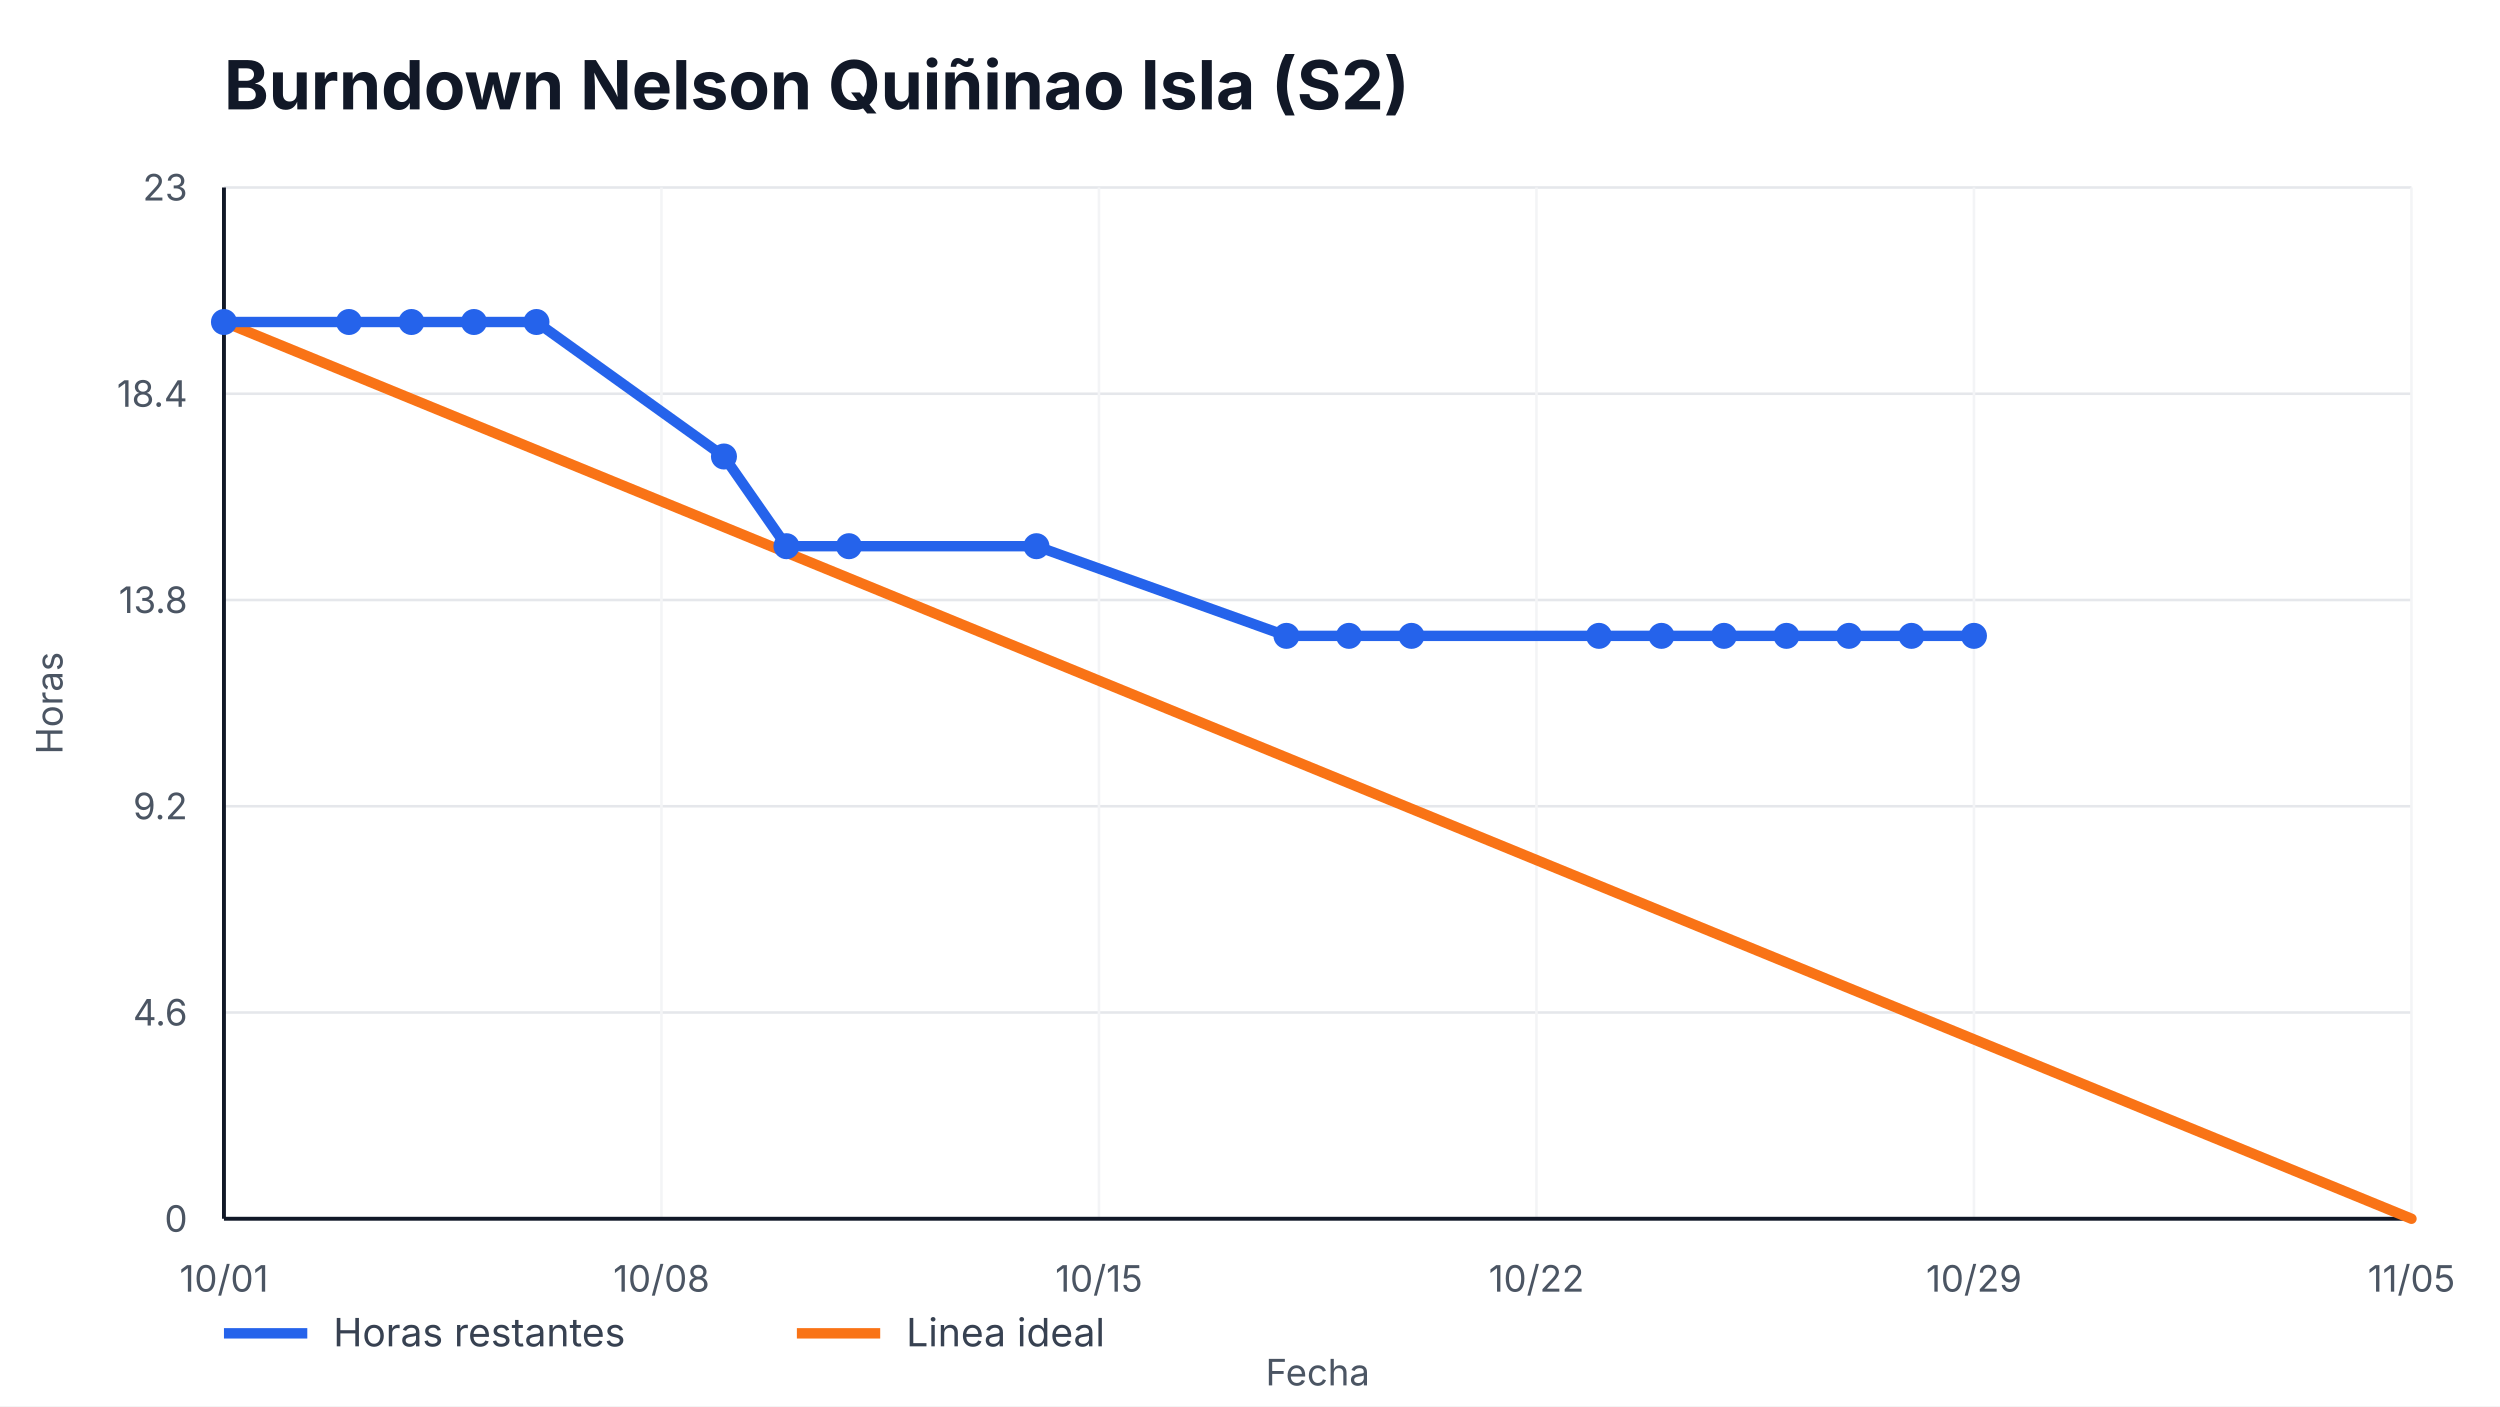
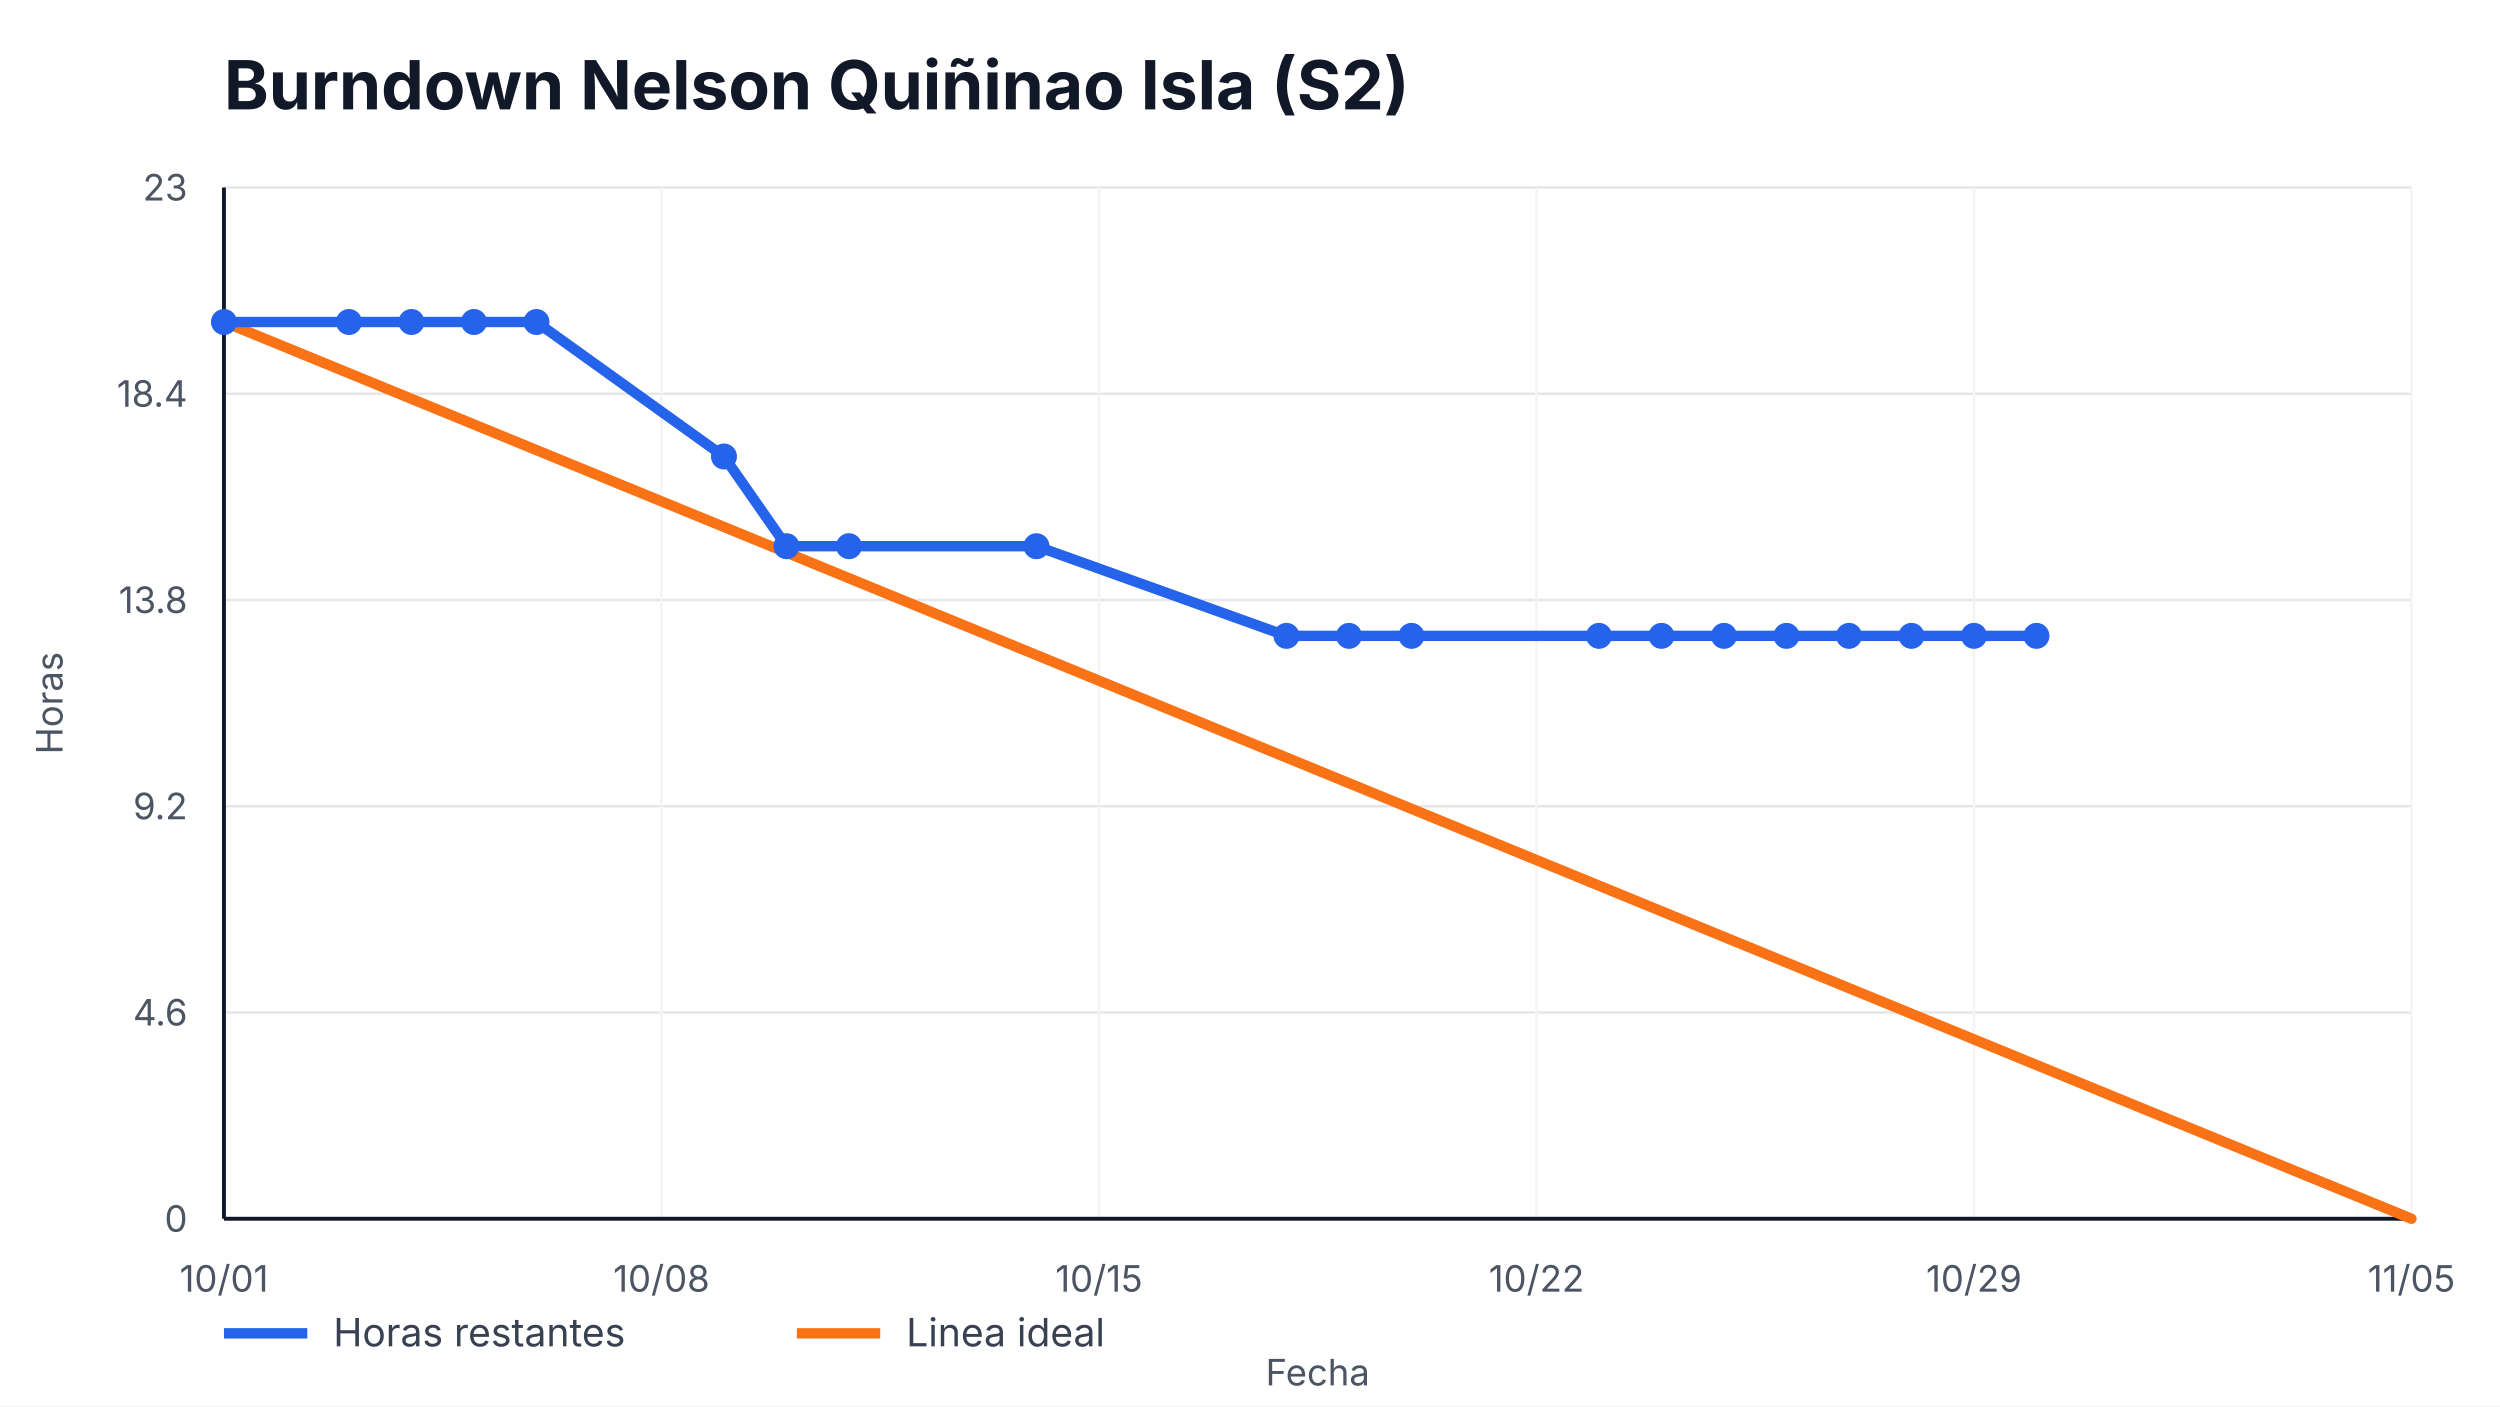
<svg xmlns="http://www.w3.org/2000/svg" width="960" height="540" viewBox="0 0 960 540" role="img" aria-label="Burndown Nelson Quiñinao Isla (S2)">
  <style>
    text { font-family: -apple-system, BlinkMacSystemFont, "Segoe UI", sans-serif; fill: #111827; }
    .title { font-size: 26px; font-weight: 700; }
    .axis { font-size: 14px; fill: #4b5563; }
    .legend { font-size: 15px; fill: #374151; }
    .overrun { font-size: 14px; font-weight: 700; fill: #b91c1c; }
  </style>
  <rect width="100%" height="100%" fill="#ffffff" />
  <text x="86" y="42" class="title">Burndown Nelson Quiñinao Isla (S2)</text>
  <g>
    <line x1="86" y1="468.00" x2="926" y2="468.00" stroke="#e5e7eb" />
    <line x1="86" y1="388.80" x2="926" y2="388.80" stroke="#e5e7eb" />
    <line x1="86" y1="309.60" x2="926" y2="309.60" stroke="#e5e7eb" />
    <line x1="86" y1="230.40" x2="926" y2="230.40" stroke="#e5e7eb" />
    <line x1="86" y1="151.20" x2="926" y2="151.20" stroke="#e5e7eb" />
    <line x1="86" y1="72.00" x2="926" y2="72.00" stroke="#e5e7eb" />
  </g>
  <g>
    <line x1="86.00" y1="72" x2="86.00" y2="468" stroke="#f3f4f6" />
    <text x="86.00" y="496" text-anchor="middle" class="axis">10/01</text>
    <line x1="254.00" y1="72" x2="254.00" y2="468" stroke="#f3f4f6" />
    <text x="254.00" y="496" text-anchor="middle" class="axis">10/08</text>
    <line x1="422.00" y1="72" x2="422.00" y2="468" stroke="#f3f4f6" />
    <text x="422.00" y="496" text-anchor="middle" class="axis">10/15</text>
    <line x1="590.00" y1="72" x2="590.00" y2="468" stroke="#f3f4f6" />
    <text x="590.00" y="496" text-anchor="middle" class="axis">10/22</text>
    <line x1="758.00" y1="72" x2="758.00" y2="468" stroke="#f3f4f6" />
    <text x="758.00" y="496" text-anchor="middle" class="axis">10/29</text>
    <line x1="926.00" y1="72" x2="926.00" y2="468" stroke="#f3f4f6" />
    <text x="926.00" y="496" text-anchor="middle" class="axis">11/05</text>
  </g>
  <line x1="86" y1="468" x2="926" y2="468" stroke="#111827" stroke-width="1.5" />
  <line x1="86" y1="72" x2="86" y2="468" stroke="#111827" stroke-width="1.5" />
  <g>
    <text x="72" y="473.00" text-anchor="end" class="axis">0</text>
    <text x="72" y="393.80" text-anchor="end" class="axis">4.6</text>
    <text x="72" y="314.60" text-anchor="end" class="axis">9.2</text>
    <text x="72" y="235.40" text-anchor="end" class="axis">13.8</text>
    <text x="72" y="156.20" text-anchor="end" class="axis">18.4</text>
    <text x="72" y="77.00" text-anchor="end" class="axis">23</text>
  </g>
  <polyline points="86.00,123.65 926.00,468.00" fill="none" stroke="#f97316" stroke-width="4" stroke-linecap="round" />
-   <polyline points="86.00,123.65 134.00,123.65 158.00,123.65 182.00,123.65 206.00,123.65 278.00,175.30 302.00,209.74 326.00,209.74 398.00,209.74 494.00,244.17 518.00,244.17 542.00,244.17 614.00,244.17 638.00,244.17 662.00,244.17 686.00,244.17 710.00,244.17 734.00,244.17 758.00,244.17" fill="none" stroke="#2563eb" stroke-width="4" stroke-linecap="round" stroke-linejoin="round" />
+   <polyline points="86.00,123.65 134.00,123.65 158.00,123.65 182.00,123.65 206.00,123.65 278.00,175.30 302.00,209.74 326.00,209.74 398.00,209.74 494.00,244.17 518.00,244.17 542.00,244.17 614.00,244.17 638.00,244.17 662.00,244.17 686.00,244.17 710.00,244.17 734.00,244.17 758.00,244.17 782.00,244.17" fill="none" stroke="#2563eb" stroke-width="4" stroke-linecap="round" stroke-linejoin="round" />
  <g>
    <circle cx="86.00" cy="123.65" r="5" fill="#2563eb" />
    <circle cx="134.00" cy="123.65" r="5" fill="#2563eb" />
    <circle cx="158.00" cy="123.65" r="5" fill="#2563eb" />
    <circle cx="182.00" cy="123.65" r="5" fill="#2563eb" />
    <circle cx="206.00" cy="123.65" r="5" fill="#2563eb" />
    <circle cx="278.00" cy="175.30" r="5" fill="#2563eb" />
    <circle cx="302.00" cy="209.74" r="5" fill="#2563eb" />
    <circle cx="326.00" cy="209.74" r="5" fill="#2563eb" />
    <circle cx="398.00" cy="209.74" r="5" fill="#2563eb" />
    <circle cx="494.00" cy="244.17" r="5" fill="#2563eb" />
    <circle cx="518.00" cy="244.17" r="5" fill="#2563eb" />
    <circle cx="542.00" cy="244.17" r="5" fill="#2563eb" />
    <circle cx="614.00" cy="244.17" r="5" fill="#2563eb" />
    <circle cx="638.00" cy="244.17" r="5" fill="#2563eb" />
    <circle cx="662.00" cy="244.17" r="5" fill="#2563eb" />
    <circle cx="686.00" cy="244.17" r="5" fill="#2563eb" />
    <circle cx="710.00" cy="244.17" r="5" fill="#2563eb" />
    <circle cx="734.00" cy="244.17" r="5" fill="#2563eb" />
    <circle cx="758.00" cy="244.17" r="5" fill="#2563eb" />
+     <circle cx="782.00" cy="244.17" r="5" fill="#2563eb" />
  </g>
  <line x1="86" y1="512" x2="118" y2="512" stroke="#2563eb" stroke-width="4" />
  <text x="128" y="517" class="legend">Horas restantes</text>
  <line x1="306" y1="512" x2="338" y2="512" stroke="#f97316" stroke-width="4" />
  <text x="348" y="517" class="legend">Linea ideal</text>
  <text x="506.0" y="532" text-anchor="middle" class="axis">Fecha</text>
  <text x="24" y="270.0" transform="rotate(-90 24,270.0)" text-anchor="middle" class="axis">Horas</text>
</svg>
